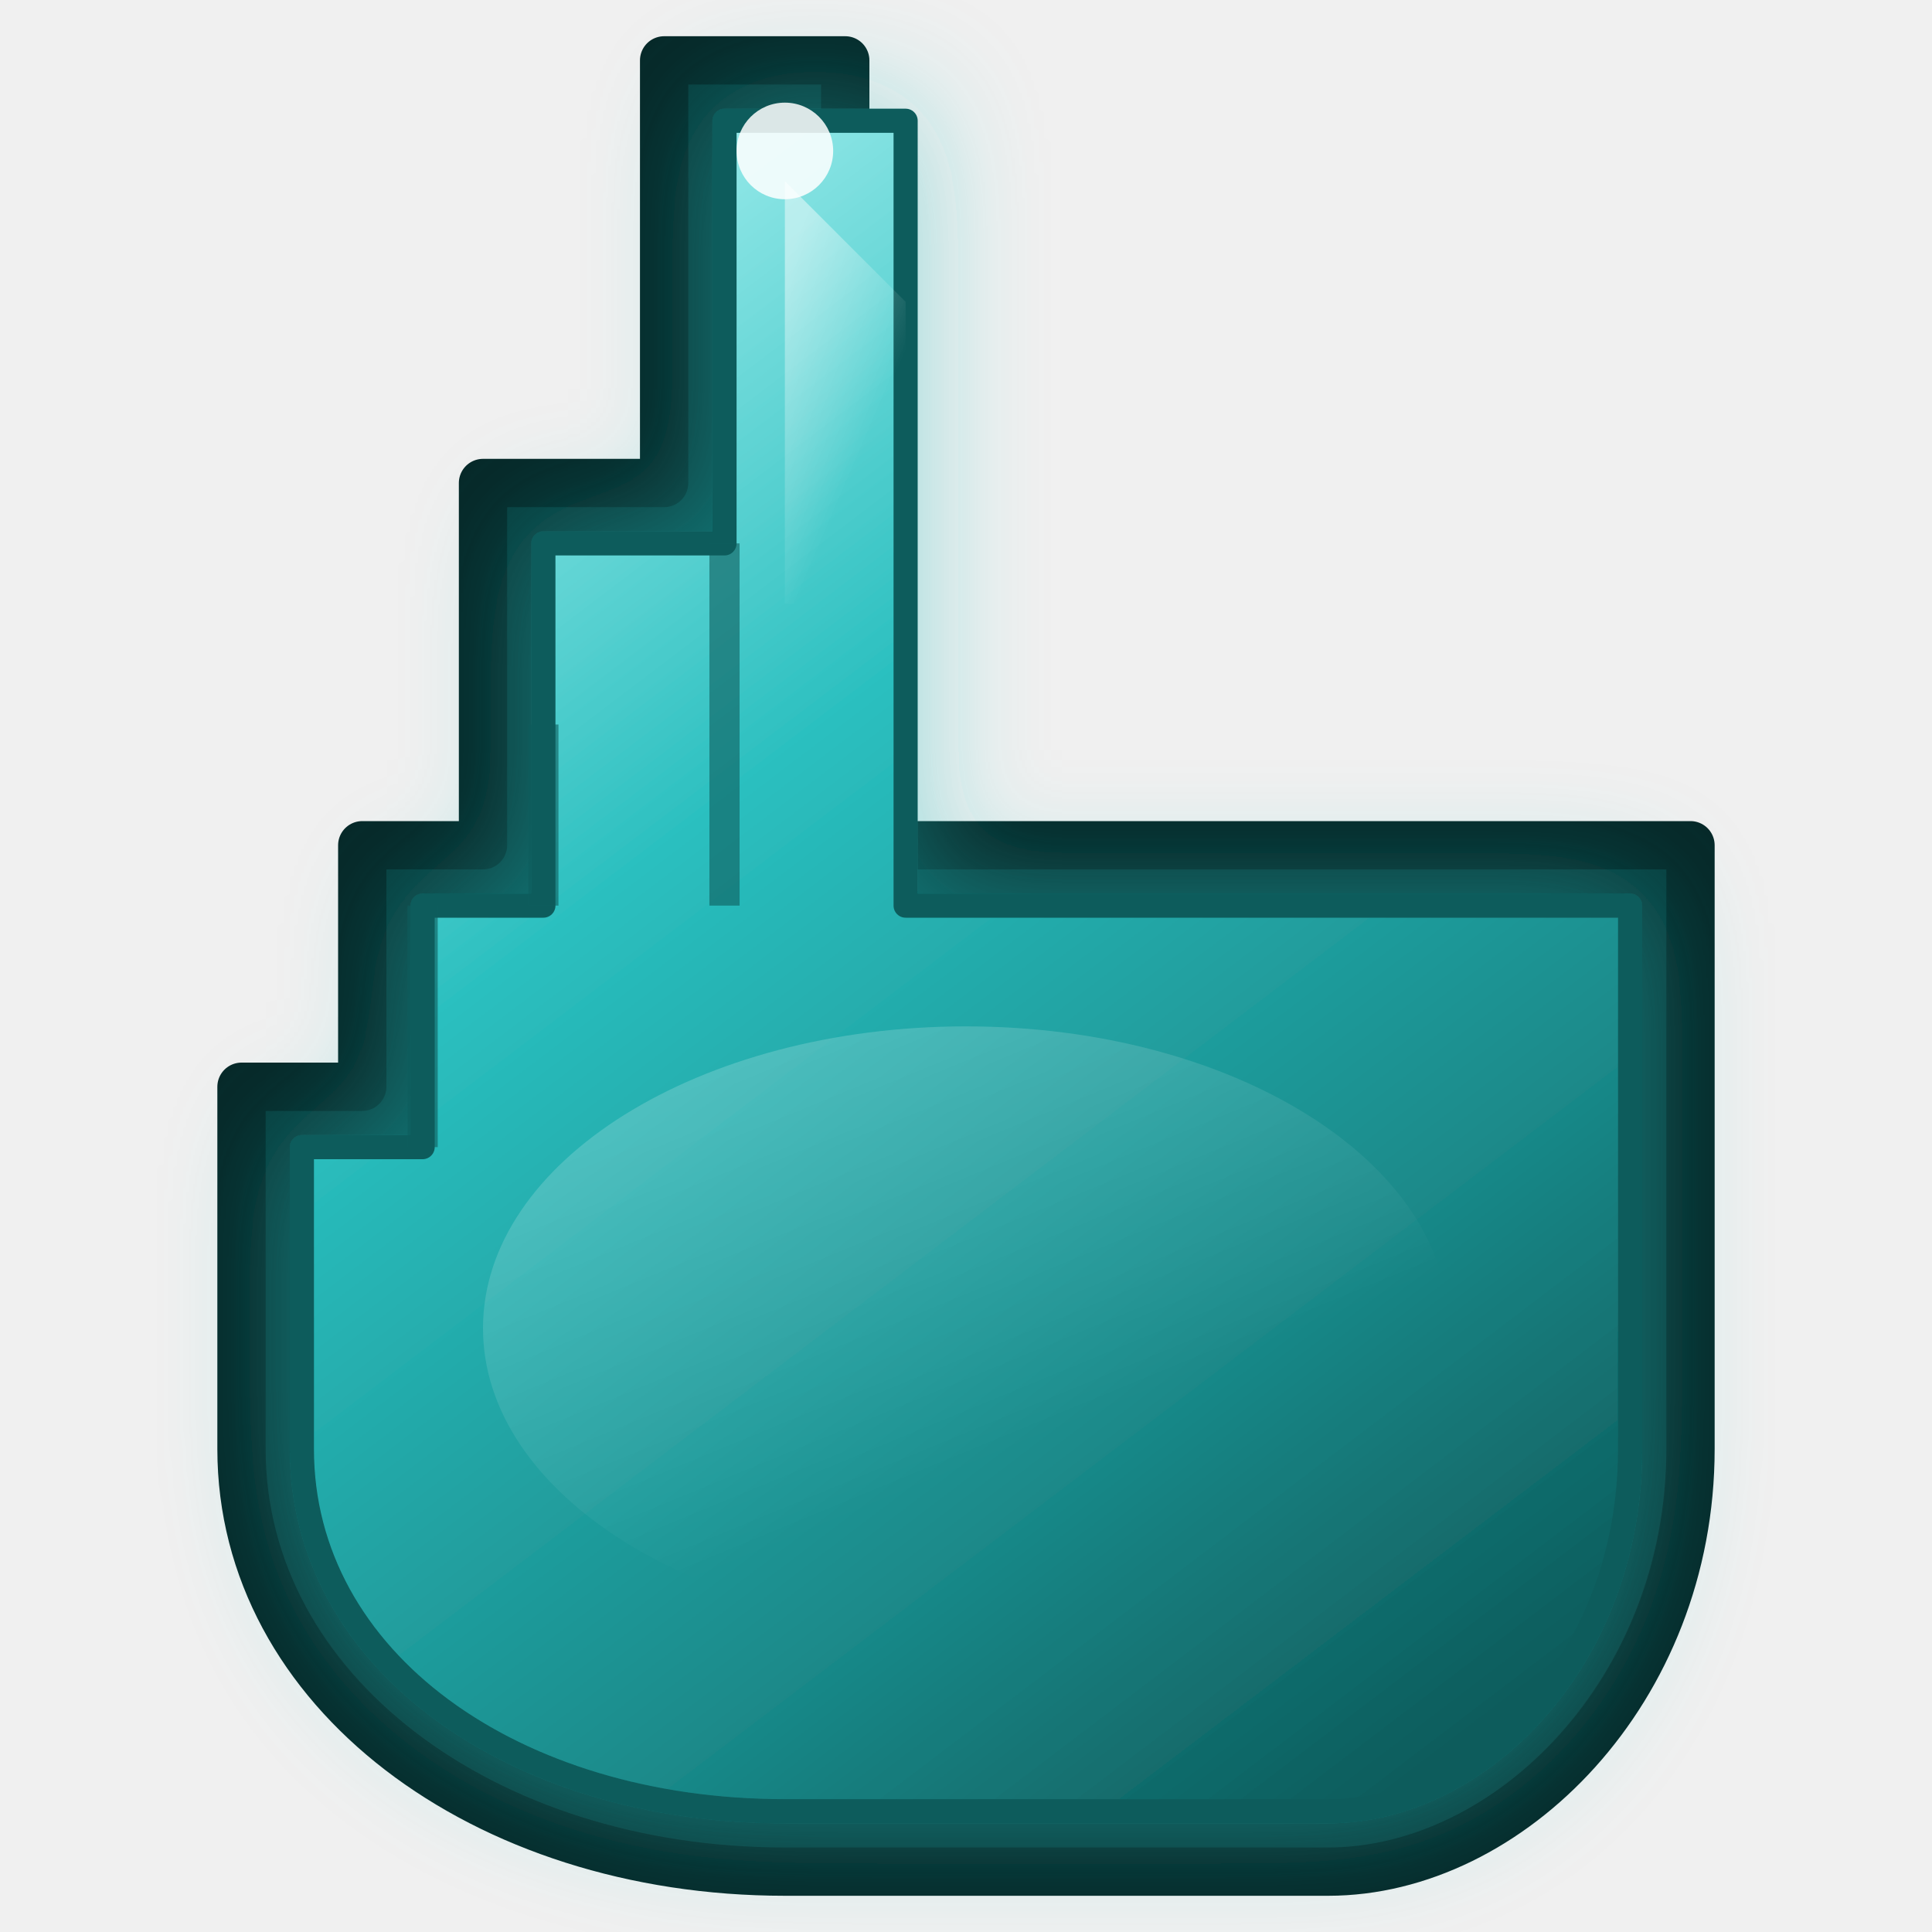
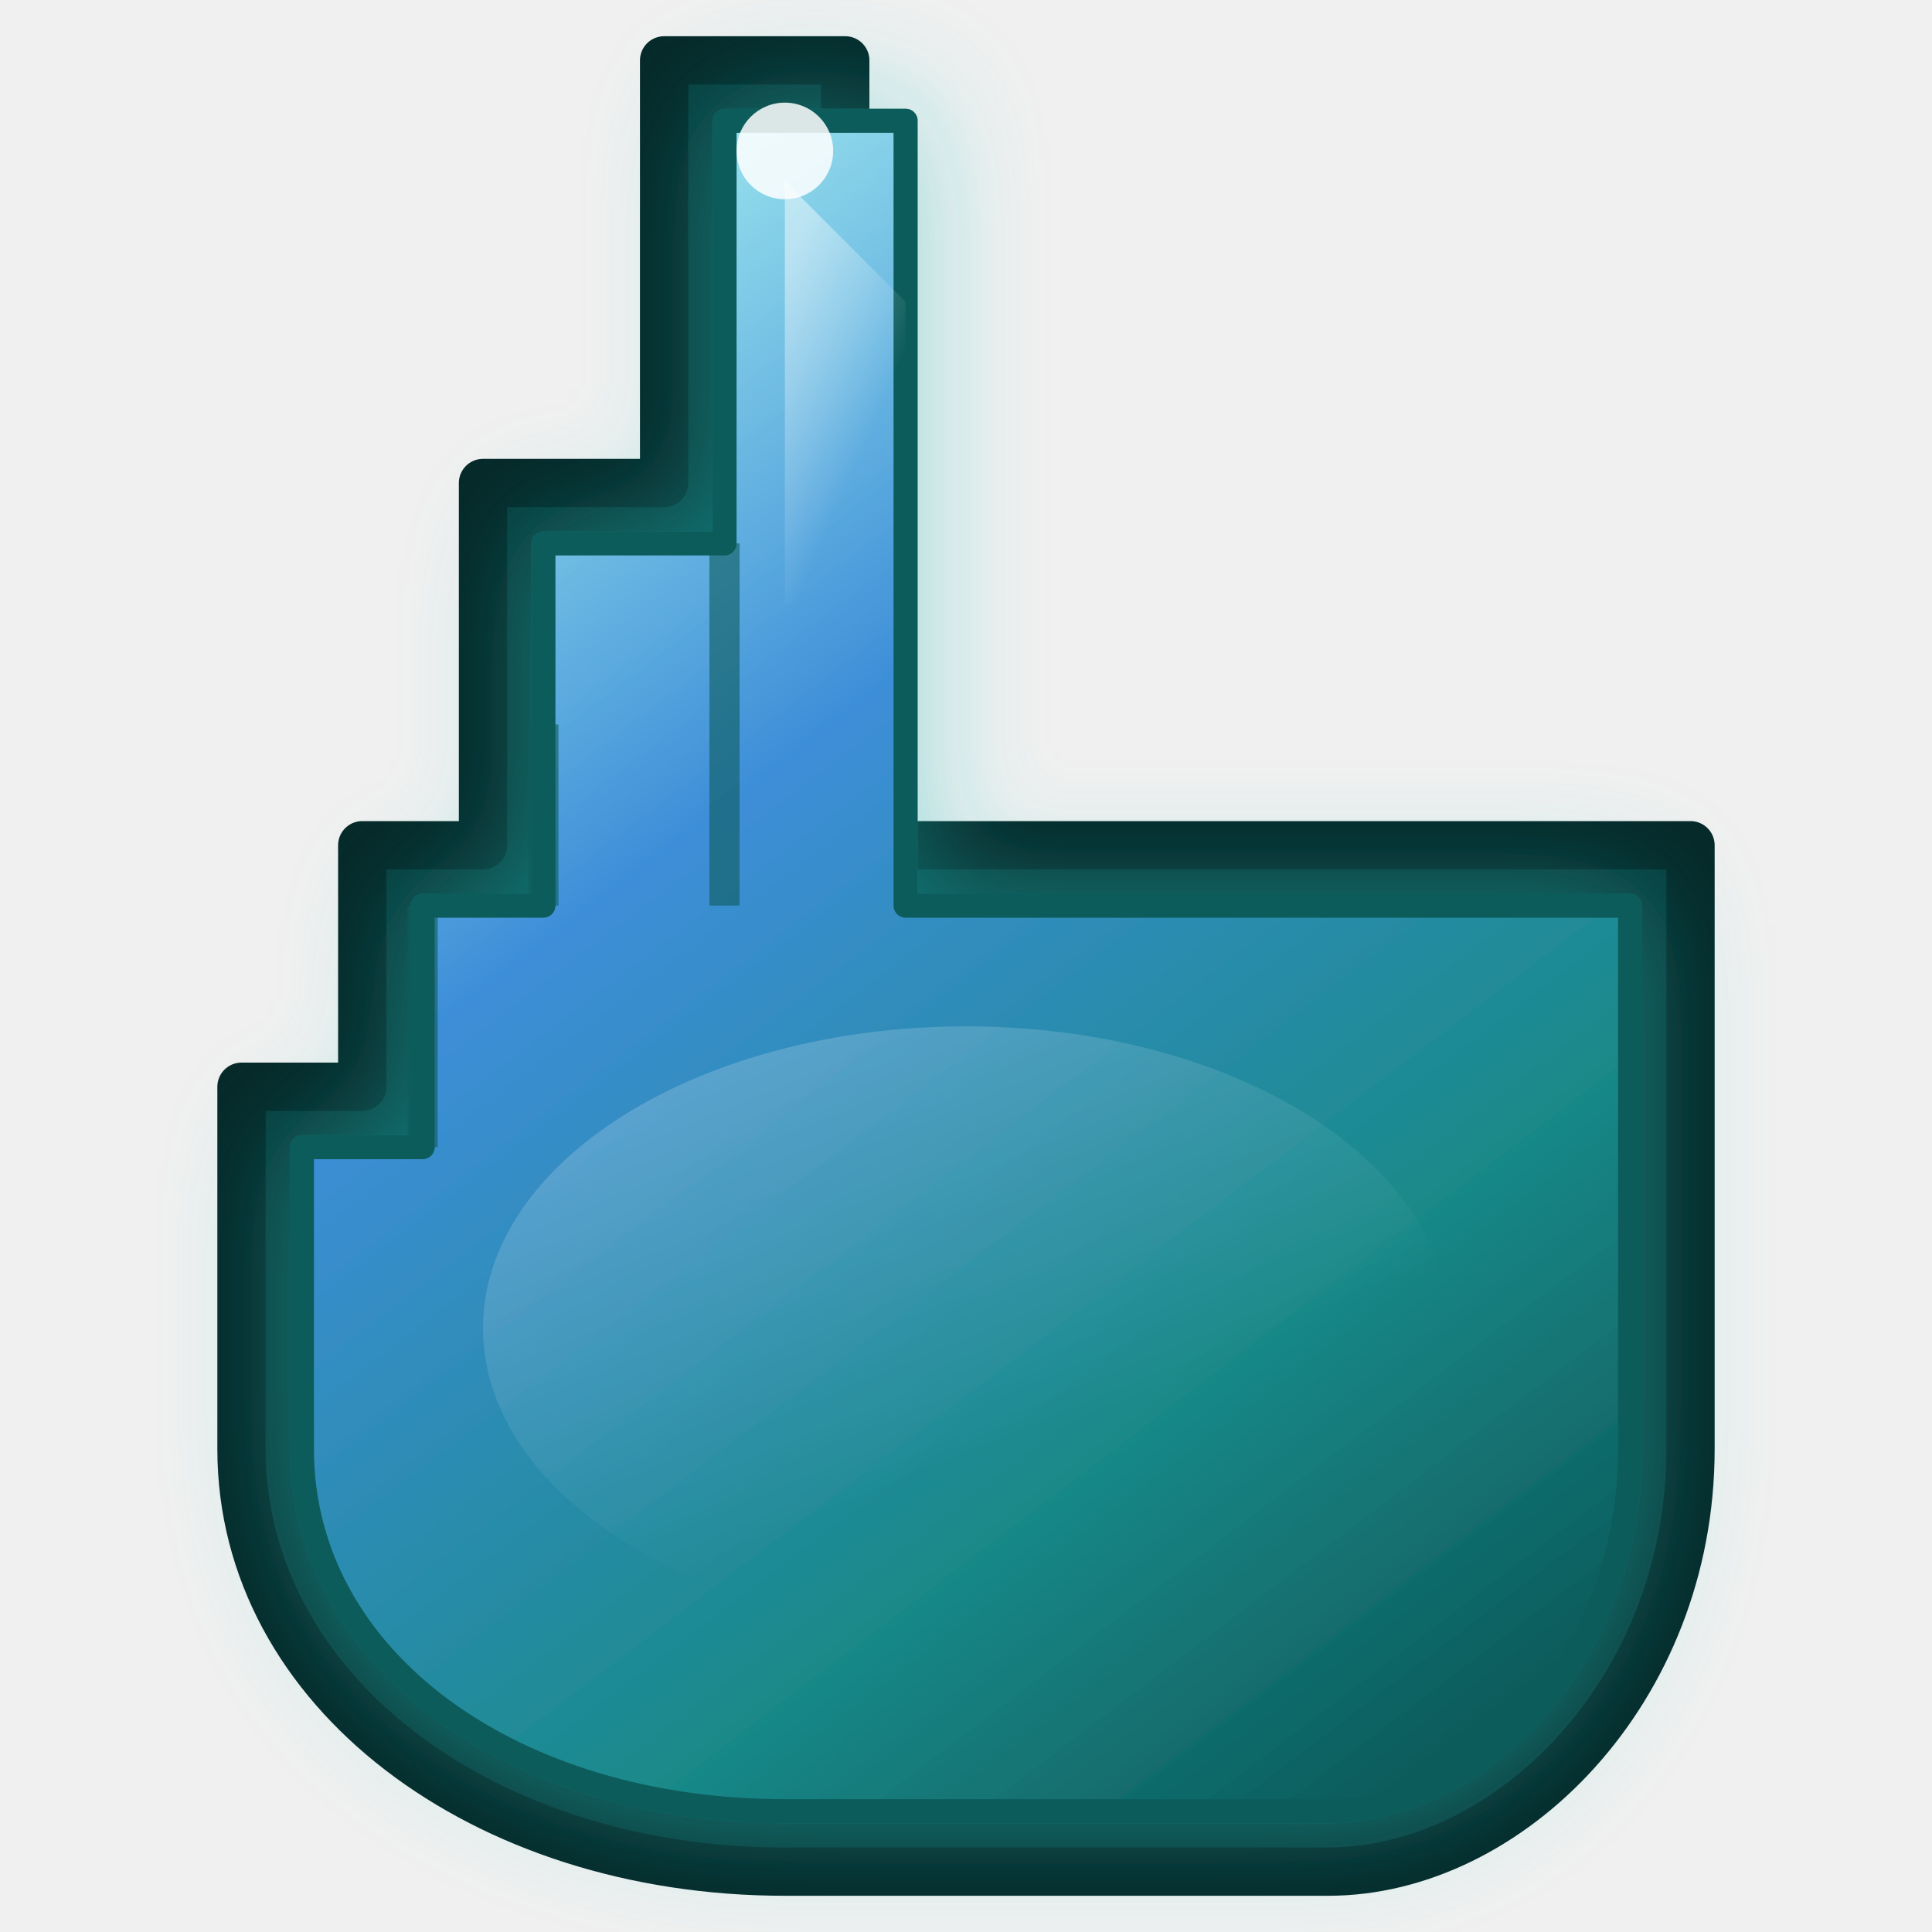
<svg xmlns="http://www.w3.org/2000/svg" viewBox="0 0 32 32">
  <defs>
    <linearGradient id="handGrad" x1="20%" y1="0%" x2="80%" y2="100%">
      <stop offset="0%" stop-color="#A8F0F0" />
-       <stop offset="35%" stop-color="#2ABFBF" />
+       <stop offset="35%" stop-color="#3D8ED8" />
      <stop offset="75%" stop-color="#1A8A8A" />
      <stop offset="100%" stop-color="#0D5C5C" />
    </linearGradient>
    <linearGradient id="handShine" x1="30%" y1="0%" x2="70%" y2="60%">
      <stop offset="0%" stop-color="white" stop-opacity="0.65" />
      <stop offset="100%" stop-color="white" stop-opacity="0" />
    </linearGradient>
    <filter id="handGlow" x="-20%" y="-20%" width="140%" height="140%">
      <feGaussianBlur in="SourceAlpha" stdDeviation="1" result="blur" />
      <feFlood flood-color="#2ABFBF" flood-opacity="0.45" result="color" />
      <feComposite in="color" in2="blur" operator="in" result="glow" />
      <feMerge>
        <feMergeNode in="glow" />
        <feMergeNode in="SourceGraphic" />
      </feMerge>
    </filter>
  </defs>
  <path d="M11,1 L11,8 L8,8 L8,14 L6,14 L6,18 L4,18 L4,24 C4,28 8,31 13,31 L22,31 C25,31 28,28 28,24 L28,14 L14,14 L14,1 Z" fill="#0A3D3D" stroke="#062828" stroke-width="0.8" stroke-linejoin="round" />
  <path d="M12,2 L12,9 L9,9 L9,15 L7,15 L7,19 L5,19 L5,24 C5,27.5 8.5,30 13,30 L22,30 C24.5,30 27,27.5 27,24 L27,15 L15,15 L15,2 Z" fill="url(#handGrad)" filter="url(#handGlow)" stroke="#0D5C5C" stroke-width="0.4" stroke-linejoin="round" />
  <line x1="12" y1="9" x2="12" y2="15" stroke="#0D5C5C" stroke-width="0.5" opacity="0.6" />
  <line x1="9" y1="12" x2="9" y2="15" stroke="#0D5C5C" stroke-width="0.5" opacity="0.6" />
  <line x1="7" y1="15" x2="7" y2="19" stroke="#0D5C5C" stroke-width="0.5" opacity="0.6" />
  <path d="M13,3 L13,10 L15,10 L15,5 Z" fill="url(#handShine)" opacity="0.7" />
  <ellipse cx="16" cy="22" rx="8" ry="5" fill="url(#handShine)" opacity="0.3" />
  <circle cx="13" cy="2.5" r="0.8" fill="white" opacity="0.85" />
</svg>
